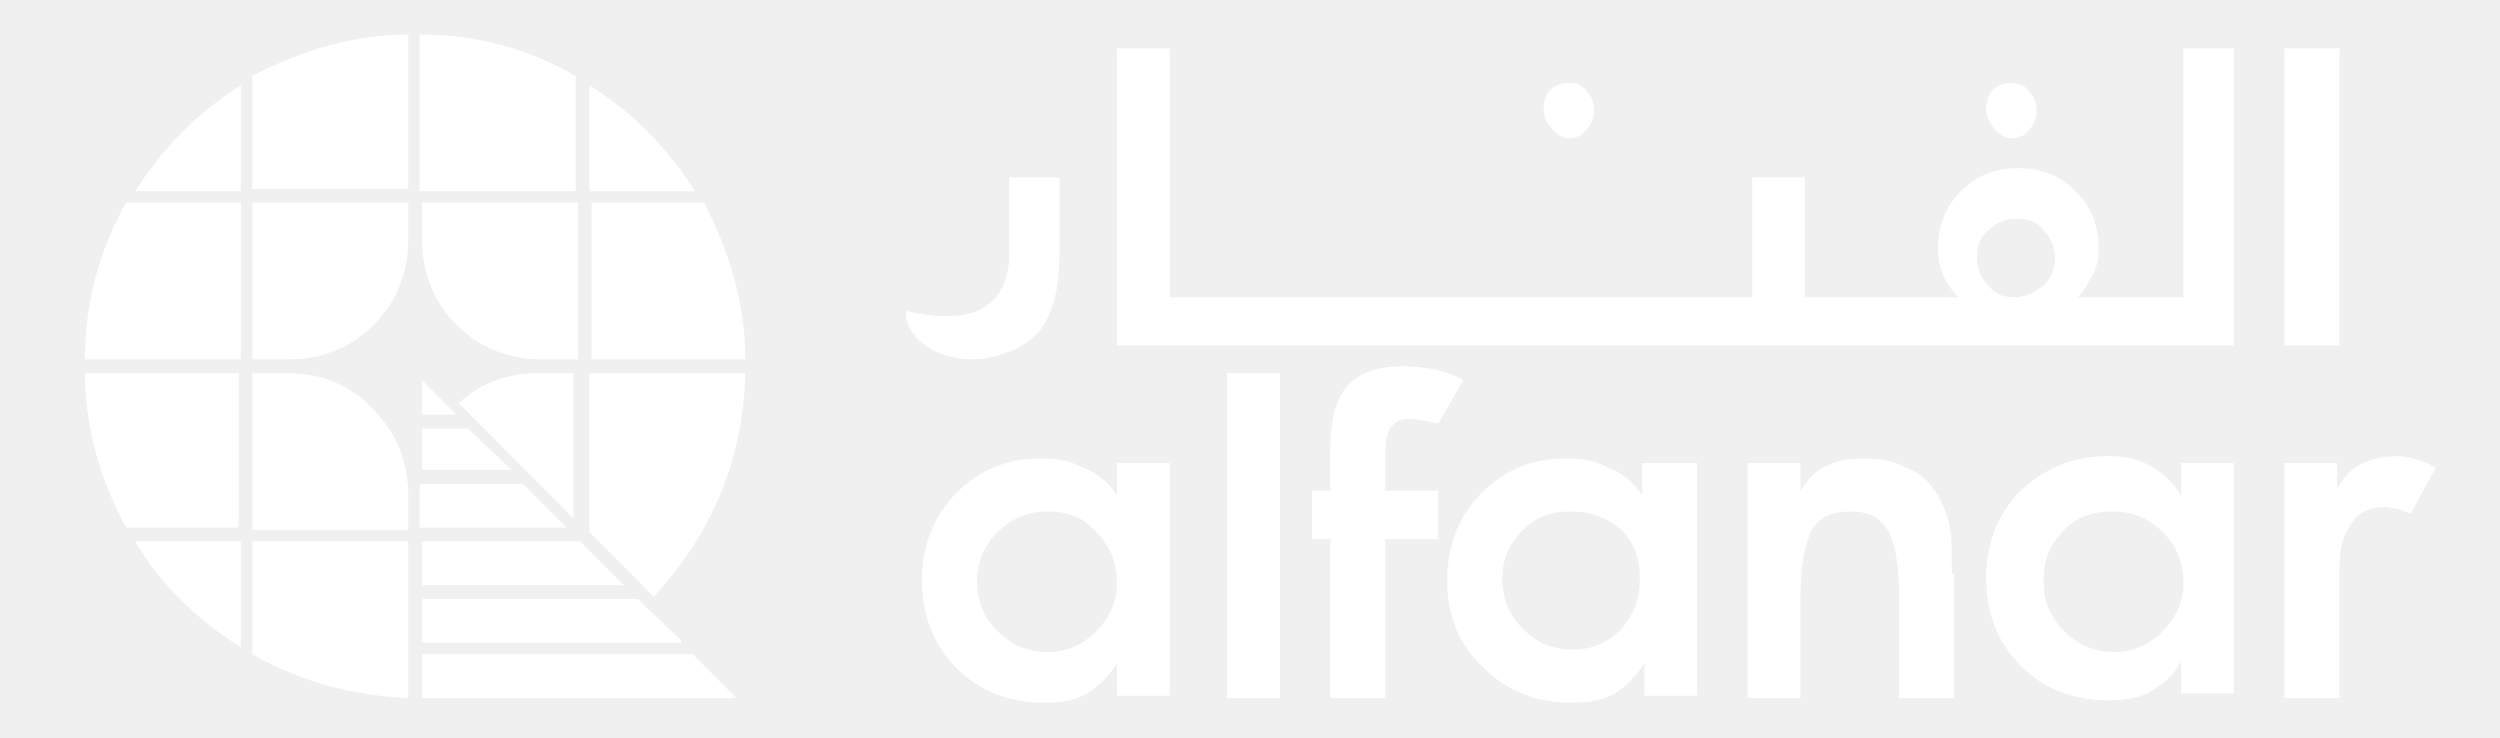
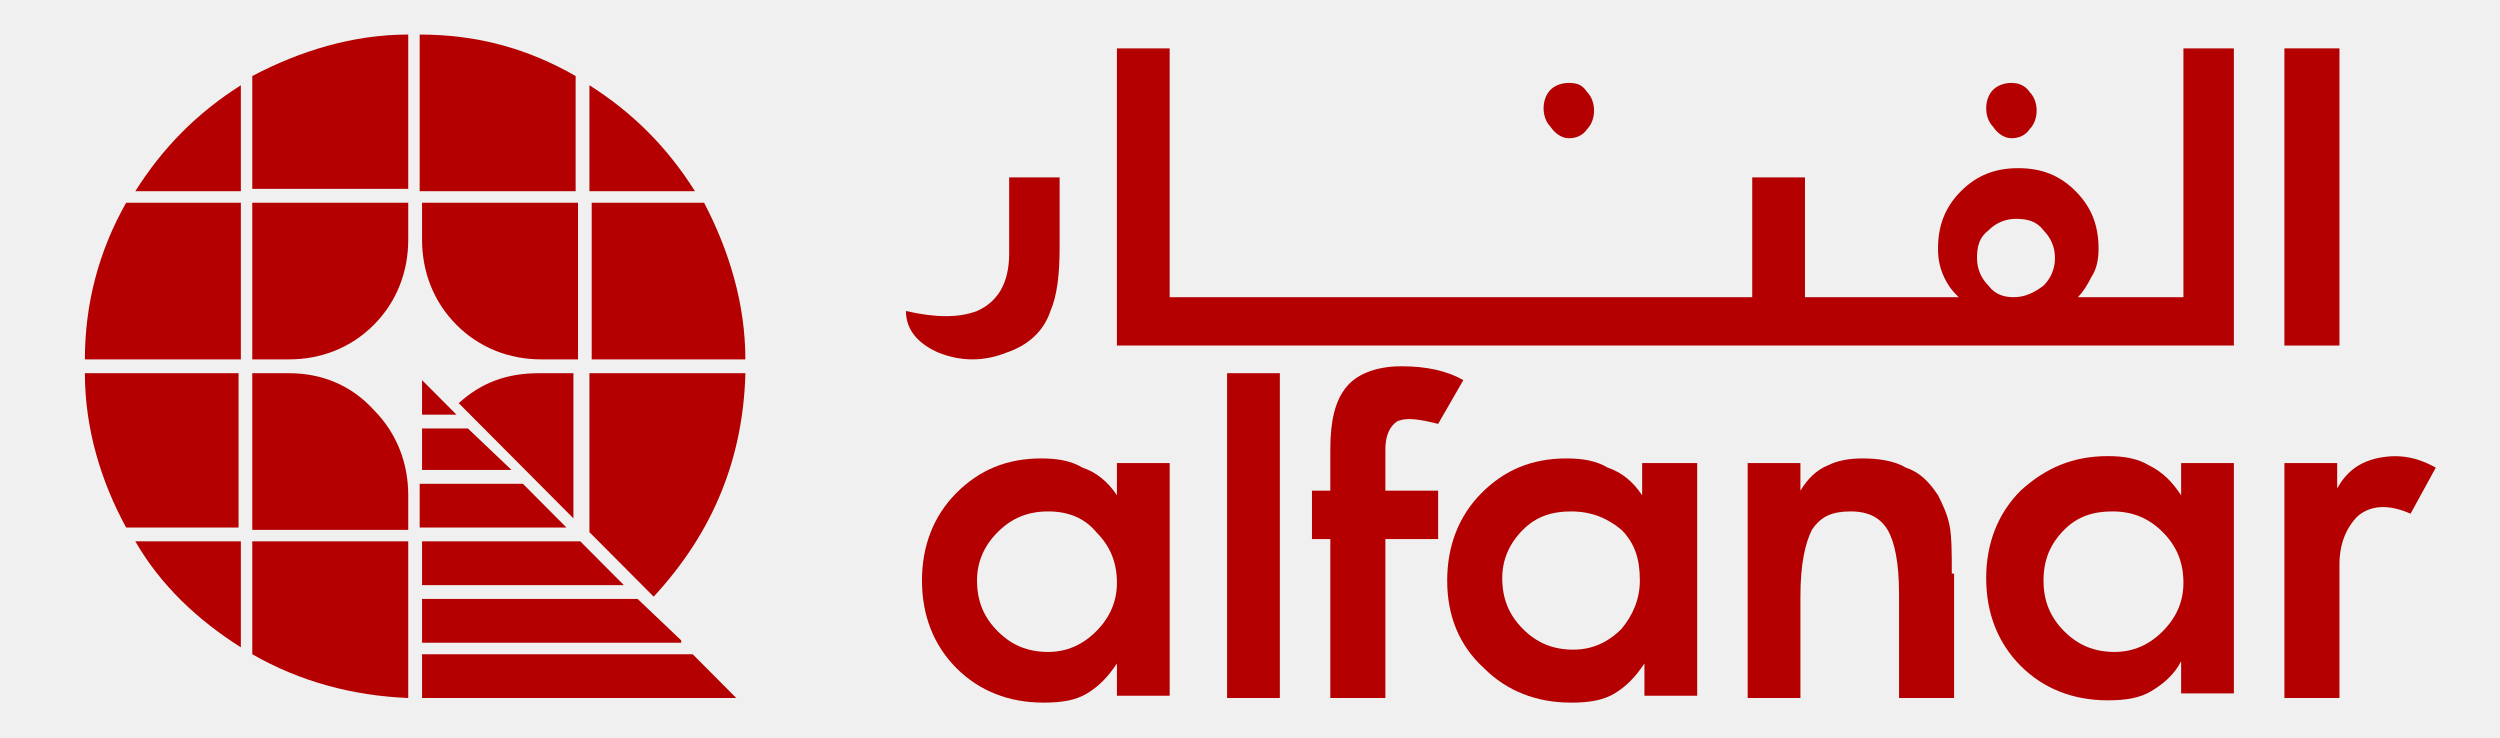
<svg xmlns="http://www.w3.org/2000/svg" width="156" height="46" viewBox="0 0 156 46" fill="none">
-   <path d="M145.982 3.019H142.547V21.562H145.982V3.019Z" fill="white" />
-   <path d="M150.418 32.056L151.993 29.181C150.705 28.462 149.56 28.319 148.272 28.606C147.127 28.894 146.411 29.469 145.839 30.475V28.894H142.547V43.556H145.982V35.219C145.982 33.925 146.411 32.919 147.127 32.2C147.985 31.481 149.13 31.481 150.418 32.056Z" fill="white" />
-   <path d="M139.538 3.019H136.246V18.544H129.662C129.949 18.256 130.235 17.825 130.521 17.25C130.807 16.819 130.95 16.244 130.95 15.525C130.95 14.088 130.521 12.938 129.519 11.931C128.517 10.925 127.372 10.494 125.941 10.494C124.51 10.494 123.365 10.925 122.363 11.931C121.361 12.938 120.932 14.088 120.932 15.525C120.932 16.244 121.075 16.819 121.361 17.394C121.648 17.969 121.934 18.256 122.22 18.544H112.631V11.069H109.339V18.544H72.987V3.019H69.695V21.562H139.394V3.019H139.538ZM125.655 18.544C125.082 18.544 124.51 18.4 124.081 17.825C123.651 17.394 123.365 16.819 123.365 16.1C123.365 15.381 123.508 14.806 124.081 14.375C124.51 13.944 125.082 13.656 125.798 13.656C126.514 13.656 127.086 13.8 127.515 14.375C127.945 14.806 128.231 15.381 128.231 16.1C128.231 16.819 127.945 17.394 127.515 17.825C126.943 18.256 126.371 18.544 125.655 18.544Z" fill="white" />
-   <path d="M125.512 5.175C125.082 5.175 124.653 5.319 124.367 5.606C124.081 5.894 123.938 6.325 123.938 6.756C123.938 7.188 124.081 7.619 124.367 7.906C124.653 8.338 125.082 8.625 125.512 8.625C125.941 8.625 126.371 8.481 126.657 8.05C126.943 7.763 127.086 7.331 127.086 6.9C127.086 6.469 126.943 6.038 126.657 5.75C126.371 5.319 125.941 5.175 125.512 5.175Z" fill="white" />
-   <path d="M134.099 29.038C133.383 28.606 132.525 28.462 131.523 28.462C129.376 28.462 127.659 29.181 126.084 30.619C124.653 32.056 123.938 33.925 123.938 36.081C123.938 38.237 124.653 40.106 126.084 41.544C127.515 42.981 129.376 43.7 131.523 43.7C132.668 43.7 133.526 43.556 134.242 43.125C134.958 42.694 135.673 42.119 136.103 41.256V43.269H139.394V28.894H136.103V30.906C135.53 30.044 134.958 29.469 134.099 29.038ZM128.804 33.062C129.662 32.2 130.664 31.913 131.809 31.913C133.097 31.913 134.099 32.344 134.958 33.206C135.816 34.069 136.246 35.075 136.246 36.369C136.246 37.519 135.816 38.525 134.958 39.388C134.099 40.25 133.097 40.681 131.952 40.681C130.664 40.681 129.662 40.25 128.804 39.388C127.945 38.525 127.515 37.519 127.515 36.225C127.515 34.931 127.945 33.925 128.804 33.062Z" fill="white" />
-   <path d="M121.792 35.794C121.792 34.5 121.792 33.494 121.649 32.775C121.506 32.056 121.22 31.481 120.934 30.906C120.361 30.044 119.789 29.469 118.93 29.181C118.214 28.75 117.212 28.606 116.211 28.606C115.352 28.606 114.636 28.75 114.064 29.038C113.348 29.325 112.776 29.9 112.346 30.619V28.894H109.055V43.556H112.346V37.231C112.346 35.219 112.633 33.925 113.062 33.062C113.635 32.2 114.35 31.913 115.495 31.913C116.64 31.913 117.356 32.344 117.785 33.062C118.214 33.781 118.501 35.075 118.501 37.087V43.556H121.935V35.794H121.792Z" fill="white" />
-   <path d="M97.895 5.175C97.465 5.175 97.036 5.319 96.75 5.606C96.463 5.894 96.32 6.325 96.32 6.756C96.32 7.188 96.463 7.619 96.75 7.906C97.036 8.338 97.465 8.625 97.895 8.625C98.324 8.625 98.753 8.481 99.04 8.05C99.326 7.763 99.469 7.331 99.469 6.9C99.469 6.469 99.326 6.038 99.04 5.75C98.753 5.319 98.467 5.175 97.895 5.175Z" fill="white" />
-   <path d="M91.313 23.719C90.311 23.144 89.023 22.856 87.449 22.856C85.731 22.856 84.587 23.431 84.014 24.15C83.298 25.012 83.012 26.306 83.012 28.031V30.619H81.867V33.638H83.012V43.556H86.447V33.638H89.739V30.619H86.447V28.031C86.447 27.169 86.733 26.594 87.163 26.306C87.735 26.019 88.594 26.163 89.739 26.45L91.313 23.719Z" fill="white" />
-   <path d="M62.972 11.069V15.812C62.972 17.681 62.256 18.831 60.968 19.406C59.823 19.837 58.392 19.837 56.531 19.406C56.531 20.556 57.247 21.419 58.535 21.994C59.966 22.569 61.397 22.569 62.828 21.994C64.117 21.562 65.118 20.7 65.548 19.406C65.977 18.4 66.12 17.106 66.12 15.381V11.069H62.972Z" fill="white" />
-   <path d="M69.696 28.894V30.906C69.124 30.044 68.408 29.469 67.55 29.181C66.834 28.75 65.975 28.606 64.974 28.606C62.827 28.606 61.109 29.325 59.678 30.762C58.247 32.2 57.531 34.069 57.531 36.225C57.531 38.381 58.247 40.25 59.678 41.688C61.109 43.125 62.97 43.844 65.117 43.844C66.261 43.844 67.12 43.7 67.836 43.269C68.551 42.837 69.124 42.263 69.696 41.4V43.413H72.988V28.894H69.696ZM65.403 31.913C66.691 31.913 67.693 32.344 68.408 33.206C69.267 34.069 69.696 35.075 69.696 36.369C69.696 37.519 69.267 38.525 68.408 39.388C67.55 40.25 66.548 40.681 65.403 40.681C64.115 40.681 63.113 40.25 62.254 39.388C61.395 38.525 60.966 37.519 60.966 36.225C60.966 35.075 61.395 34.069 62.254 33.206C63.113 32.344 64.115 31.913 65.403 31.913Z" fill="white" />
-   <path d="M102.47 28.894V30.906C101.897 30.044 101.182 29.469 100.323 29.181C99.607 28.75 98.749 28.606 97.747 28.606C95.6 28.606 93.883 29.325 92.451 30.762C91.02 32.2 90.305 34.069 90.305 36.225C90.305 38.381 91.02 40.25 92.595 41.688C94.026 43.125 95.886 43.844 98.033 43.844C99.178 43.844 100.037 43.7 100.752 43.269C101.468 42.837 102.04 42.263 102.613 41.4V43.413H105.905V28.894H102.47ZM101.182 33.062C102.04 33.925 102.327 34.931 102.327 36.225C102.327 37.375 101.897 38.381 101.182 39.244C100.323 40.106 99.321 40.538 98.176 40.538C96.888 40.538 95.886 40.106 95.028 39.244C94.169 38.381 93.74 37.375 93.74 36.081C93.74 34.931 94.169 33.925 95.028 33.062C95.886 32.2 96.888 31.913 98.033 31.913C99.321 31.913 100.323 32.344 101.182 33.062Z" fill="white" />
-   <path d="M79.862 23.288H76.57V43.556H79.862V23.288Z" fill="white" />
-   <path d="M35.92 4.744C32.914 3.019 29.765 2.156 26.188 2.156V11.931H35.92V4.744Z" fill="white" />
-   <path d="M25.474 14.95V12.65H15.742V22.425H18.032C20.036 22.425 21.896 21.706 23.328 20.269C24.759 18.831 25.474 16.962 25.474 14.95Z" fill="white" />
-   <path d="M26.336 12.65V14.95C26.336 16.962 27.052 18.831 28.483 20.269C29.914 21.706 31.774 22.425 33.778 22.425H36.068V12.65H26.336Z" fill="white" />
-   <path d="M28.483 25.875L26.336 23.719V25.875H28.483Z" fill="white" />
-   <path d="M29.198 26.738H26.336V29.325H31.918L29.198 26.738Z" fill="white" />
-   <path d="M35.924 23.288H33.634C31.631 23.288 30.056 23.863 28.625 25.156L35.781 32.344V23.288H35.924Z" fill="white" />
-   <path d="M36.781 11.931H43.365C41.647 9.2 39.501 7.044 36.781 5.319V11.931Z" fill="white" />
-   <path d="M46.511 22.425C46.511 18.975 45.509 15.669 43.935 12.65H36.922V22.425H46.511Z" fill="white" />
-   <path d="M46.513 23.288H36.781V33.206L40.789 37.231C44.51 33.206 46.37 28.606 46.513 23.288Z" fill="white" />
-   <path d="M25.474 11.931V2.156C22.039 2.156 18.748 3.163 15.742 4.744V11.787H25.474V11.931Z" fill="white" />
-   <path d="M7.873 12.65C6.156 15.669 5.297 18.975 5.297 22.425H15.029V12.65H7.873Z" fill="white" />
-   <path d="M18.032 23.288H15.742V33.062H25.474V30.906C25.474 28.894 24.759 27.025 23.328 25.587C21.896 24.006 20.036 23.288 18.032 23.288Z" fill="white" />
-   <path d="M8.445 11.931H15.029V5.319C12.309 7.044 10.163 9.2 8.445 11.931Z" fill="white" />
-   <path d="M15.029 23.288H5.297C5.297 26.738 6.299 30.044 7.873 32.919H14.886V23.288H15.029Z" fill="white" />
-   <path d="M15.742 33.781V40.825C18.748 42.55 22.039 43.413 25.474 43.556V33.781H15.742Z" fill="white" />
-   <path d="M15.029 40.394V33.781H8.445C10.02 36.513 12.309 38.669 15.029 40.394Z" fill="white" />
-   <path d="M42.508 39.962L39.789 37.375H26.336V40.106H42.508V39.962Z" fill="white" />
-   <path d="M45.943 43.556L43.224 40.825H26.336V43.556H45.943Z" fill="white" />
-   <path d="M35.347 32.919L32.628 30.188H26.188V32.919H35.347Z" fill="white" />
-   <path d="M36.211 33.781H26.336V36.513H38.93L36.211 33.781Z" fill="white" />
+   <path d="M145.982 3.019H142.547V21.562H145.982V3.019Z" fill="#B40000" />
+   <path d="M150.418 32.056L151.993 29.181C150.705 28.462 149.56 28.319 148.272 28.606C147.127 28.894 146.411 29.469 145.839 30.475V28.894H142.547V43.556H145.982V35.219C145.982 33.925 146.411 32.919 147.127 32.2C147.985 31.481 149.13 31.481 150.418 32.056Z" fill="#B40000" />
+   <path d="M139.538 3.019H136.246V18.544H129.662C129.949 18.256 130.235 17.825 130.521 17.25C130.807 16.819 130.95 16.244 130.95 15.525C130.95 14.088 130.521 12.938 129.519 11.931C128.517 10.925 127.372 10.494 125.941 10.494C124.51 10.494 123.365 10.925 122.363 11.931C121.361 12.938 120.932 14.088 120.932 15.525C120.932 16.244 121.075 16.819 121.361 17.394C121.648 17.969 121.934 18.256 122.22 18.544H112.631V11.069H109.339V18.544H72.987V3.019H69.695V21.562H139.394V3.019H139.538ZM125.655 18.544C125.082 18.544 124.51 18.4 124.081 17.825C123.651 17.394 123.365 16.819 123.365 16.1C123.365 15.381 123.508 14.806 124.081 14.375C124.51 13.944 125.082 13.656 125.798 13.656C126.514 13.656 127.086 13.8 127.515 14.375C127.945 14.806 128.231 15.381 128.231 16.1C128.231 16.819 127.945 17.394 127.515 17.825C126.943 18.256 126.371 18.544 125.655 18.544Z" fill="#B40000" />
+   <path d="M125.512 5.175C125.082 5.175 124.653 5.319 124.367 5.606C124.081 5.894 123.938 6.325 123.938 6.756C123.938 7.188 124.081 7.619 124.367 7.906C124.653 8.338 125.082 8.625 125.512 8.625C125.941 8.625 126.371 8.481 126.657 8.05C126.943 7.763 127.086 7.331 127.086 6.9C127.086 6.469 126.943 6.038 126.657 5.75C126.371 5.319 125.941 5.175 125.512 5.175Z" fill="#B40000" />
+   <path d="M134.099 29.038C133.383 28.606 132.525 28.462 131.523 28.462C129.376 28.462 127.659 29.181 126.084 30.619C124.653 32.056 123.938 33.925 123.938 36.081C123.938 38.237 124.653 40.106 126.084 41.544C127.515 42.981 129.376 43.7 131.523 43.7C132.668 43.7 133.526 43.556 134.242 43.125C134.958 42.694 135.673 42.119 136.103 41.256V43.269H139.394V28.894H136.103V30.906C135.53 30.044 134.958 29.469 134.099 29.038ZM128.804 33.062C129.662 32.2 130.664 31.913 131.809 31.913C133.097 31.913 134.099 32.344 134.958 33.206C135.816 34.069 136.246 35.075 136.246 36.369C136.246 37.519 135.816 38.525 134.958 39.388C134.099 40.25 133.097 40.681 131.952 40.681C130.664 40.681 129.662 40.25 128.804 39.388C127.945 38.525 127.515 37.519 127.515 36.225C127.515 34.931 127.945 33.925 128.804 33.062Z" fill="#B40000" />
+   <path d="M121.792 35.794C121.792 34.5 121.792 33.494 121.649 32.775C121.506 32.056 121.22 31.481 120.934 30.906C120.361 30.044 119.789 29.469 118.93 29.181C118.214 28.75 117.212 28.606 116.211 28.606C115.352 28.606 114.636 28.75 114.064 29.038C113.348 29.325 112.776 29.9 112.346 30.619V28.894H109.055V43.556H112.346V37.231C112.346 35.219 112.633 33.925 113.062 33.062C113.635 32.2 114.35 31.913 115.495 31.913C116.64 31.913 117.356 32.344 117.785 33.062C118.214 33.781 118.501 35.075 118.501 37.087V43.556H121.935V35.794H121.792Z" fill="#B40000" />
+   <path d="M97.895 5.175C97.465 5.175 97.036 5.319 96.75 5.606C96.463 5.894 96.32 6.325 96.32 6.756C96.32 7.188 96.463 7.619 96.75 7.906C97.036 8.338 97.465 8.625 97.895 8.625C98.324 8.625 98.753 8.481 99.04 8.05C99.326 7.763 99.469 7.331 99.469 6.9C99.469 6.469 99.326 6.038 99.04 5.75C98.753 5.319 98.467 5.175 97.895 5.175Z" fill="#B40000" />
+   <path d="M91.313 23.719C90.311 23.144 89.023 22.856 87.449 22.856C85.731 22.856 84.587 23.431 84.014 24.15C83.298 25.012 83.012 26.306 83.012 28.031V30.619H81.867V33.638H83.012V43.556H86.447V33.638H89.739V30.619H86.447V28.031C86.447 27.169 86.733 26.594 87.163 26.306C87.735 26.019 88.594 26.163 89.739 26.45L91.313 23.719Z" fill="#B40000" />
+   <path d="M62.972 11.069V15.812C62.972 17.681 62.256 18.831 60.968 19.406C59.823 19.837 58.392 19.837 56.531 19.406C56.531 20.556 57.247 21.419 58.535 21.994C59.966 22.569 61.397 22.569 62.828 21.994C64.117 21.562 65.118 20.7 65.548 19.406C65.977 18.4 66.12 17.106 66.12 15.381V11.069H62.972Z" fill="#B40000" />
+   <path d="M69.696 28.894V30.906C69.124 30.044 68.408 29.469 67.55 29.181C66.834 28.75 65.975 28.606 64.974 28.606C62.827 28.606 61.109 29.325 59.678 30.762C58.247 32.2 57.531 34.069 57.531 36.225C57.531 38.381 58.247 40.25 59.678 41.688C61.109 43.125 62.97 43.844 65.117 43.844C66.261 43.844 67.12 43.7 67.836 43.269C68.551 42.837 69.124 42.263 69.696 41.4V43.413H72.988V28.894H69.696ZM65.403 31.913C66.691 31.913 67.693 32.344 68.408 33.206C69.267 34.069 69.696 35.075 69.696 36.369C69.696 37.519 69.267 38.525 68.408 39.388C67.55 40.25 66.548 40.681 65.403 40.681C64.115 40.681 63.113 40.25 62.254 39.388C61.395 38.525 60.966 37.519 60.966 36.225C60.966 35.075 61.395 34.069 62.254 33.206C63.113 32.344 64.115 31.913 65.403 31.913Z" fill="#B40000" />
+   <path d="M102.47 28.894V30.906C101.897 30.044 101.182 29.469 100.323 29.181C99.607 28.75 98.749 28.606 97.747 28.606C95.6 28.606 93.883 29.325 92.451 30.762C91.02 32.2 90.305 34.069 90.305 36.225C90.305 38.381 91.02 40.25 92.595 41.688C94.026 43.125 95.886 43.844 98.033 43.844C99.178 43.844 100.037 43.7 100.752 43.269C101.468 42.837 102.04 42.263 102.613 41.4V43.413H105.905V28.894H102.47ZM101.182 33.062C102.04 33.925 102.327 34.931 102.327 36.225C102.327 37.375 101.897 38.381 101.182 39.244C100.323 40.106 99.321 40.538 98.176 40.538C96.888 40.538 95.886 40.106 95.028 39.244C94.169 38.381 93.74 37.375 93.74 36.081C93.74 34.931 94.169 33.925 95.028 33.062C95.886 32.2 96.888 31.913 98.033 31.913C99.321 31.913 100.323 32.344 101.182 33.062Z" fill="#B40000" />
+   <path d="M79.862 23.288H76.57V43.556H79.862V23.288Z" fill="#B40000" />
+   <path d="M35.92 4.744C32.914 3.019 29.765 2.156 26.188 2.156V11.931H35.92V4.744Z" fill="#B40000" />
+   <path d="M25.474 14.95V12.65H15.742V22.425H18.032C20.036 22.425 21.896 21.706 23.328 20.269C24.759 18.831 25.474 16.962 25.474 14.95Z" fill="#B40000" />
+   <path d="M26.336 12.65V14.95C26.336 16.962 27.052 18.831 28.483 20.269C29.914 21.706 31.774 22.425 33.778 22.425H36.068V12.65H26.336Z" fill="#B40000" />
+   <path d="M28.483 25.875L26.336 23.719V25.875H28.483Z" fill="#B40000" />
+   <path d="M29.198 26.738H26.336V29.325H31.918L29.198 26.738Z" fill="#B40000" />
+   <path d="M35.924 23.288H33.634C31.631 23.288 30.056 23.863 28.625 25.156L35.781 32.344V23.288H35.924Z" fill="#B40000" />
+   <path d="M36.781 11.931H43.365C41.647 9.2 39.501 7.044 36.781 5.319V11.931Z" fill="#B40000" />
+   <path d="M46.511 22.425C46.511 18.975 45.509 15.669 43.935 12.65H36.922V22.425H46.511Z" fill="#B40000" />
+   <path d="M46.513 23.288H36.781V33.206L40.789 37.231C44.51 33.206 46.37 28.606 46.513 23.288Z" fill="#B40000" />
+   <path d="M25.474 11.931V2.156C22.039 2.156 18.748 3.163 15.742 4.744V11.787H25.474V11.931Z" fill="#B40000" />
+   <path d="M7.873 12.65C6.156 15.669 5.297 18.975 5.297 22.425H15.029V12.65H7.873Z" fill="#B40000" />
+   <path d="M18.032 23.288H15.742V33.062H25.474V30.906C25.474 28.894 24.759 27.025 23.328 25.587C21.896 24.006 20.036 23.288 18.032 23.288Z" fill="#B40000" />
+   <path d="M8.445 11.931H15.029V5.319C12.309 7.044 10.163 9.2 8.445 11.931Z" fill="#B40000" />
+   <path d="M15.029 23.288H5.297C5.297 26.738 6.299 30.044 7.873 32.919H14.886V23.288H15.029Z" fill="#B40000" />
+   <path d="M15.742 33.781V40.825C18.748 42.55 22.039 43.413 25.474 43.556V33.781H15.742Z" fill="#B40000" />
+   <path d="M15.029 40.394V33.781H8.445C10.02 36.513 12.309 38.669 15.029 40.394Z" fill="#B40000" />
+   <path d="M42.508 39.962L39.789 37.375H26.336V40.106H42.508V39.962Z" fill="#B40000" />
+   <path d="M45.943 43.556L43.224 40.825H26.336V43.556H45.943Z" fill="#B40000" />
+   <path d="M35.347 32.919L32.628 30.188H26.188V32.919H35.347Z" fill="#B40000" />
+   <path d="M36.211 33.781H26.336V36.513H38.93L36.211 33.781Z" fill="#B40000" />
</svg>
